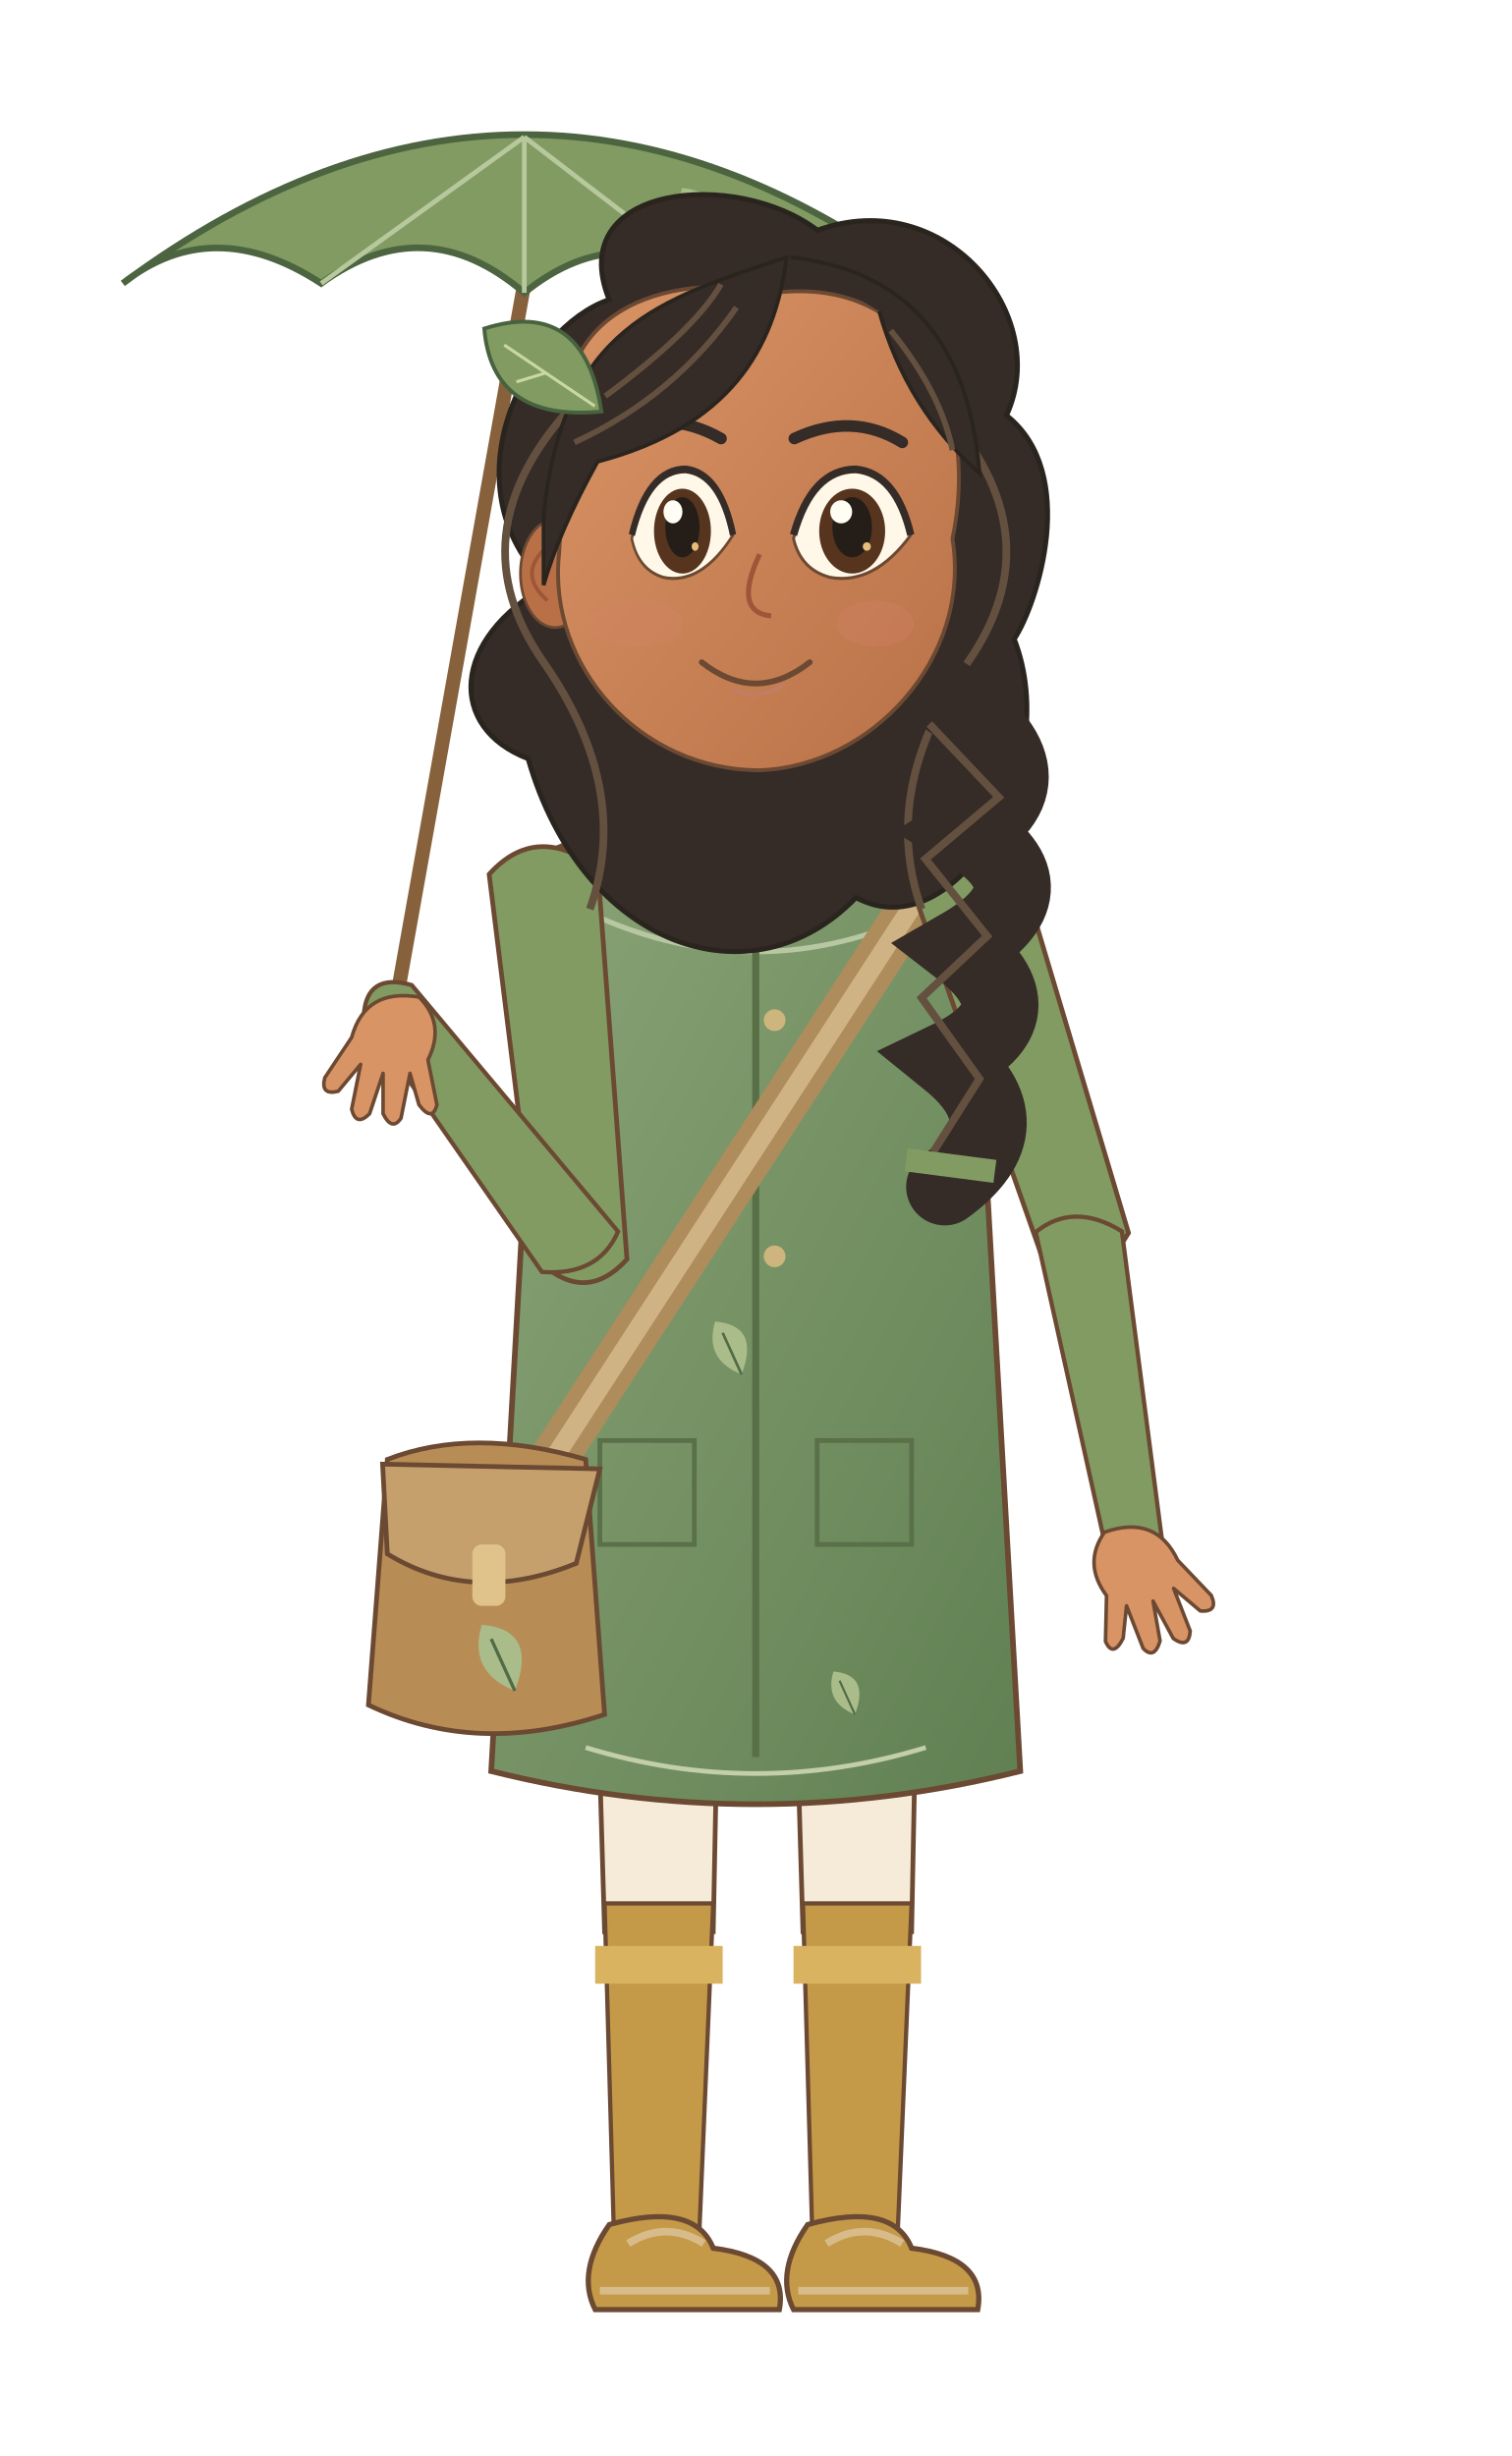
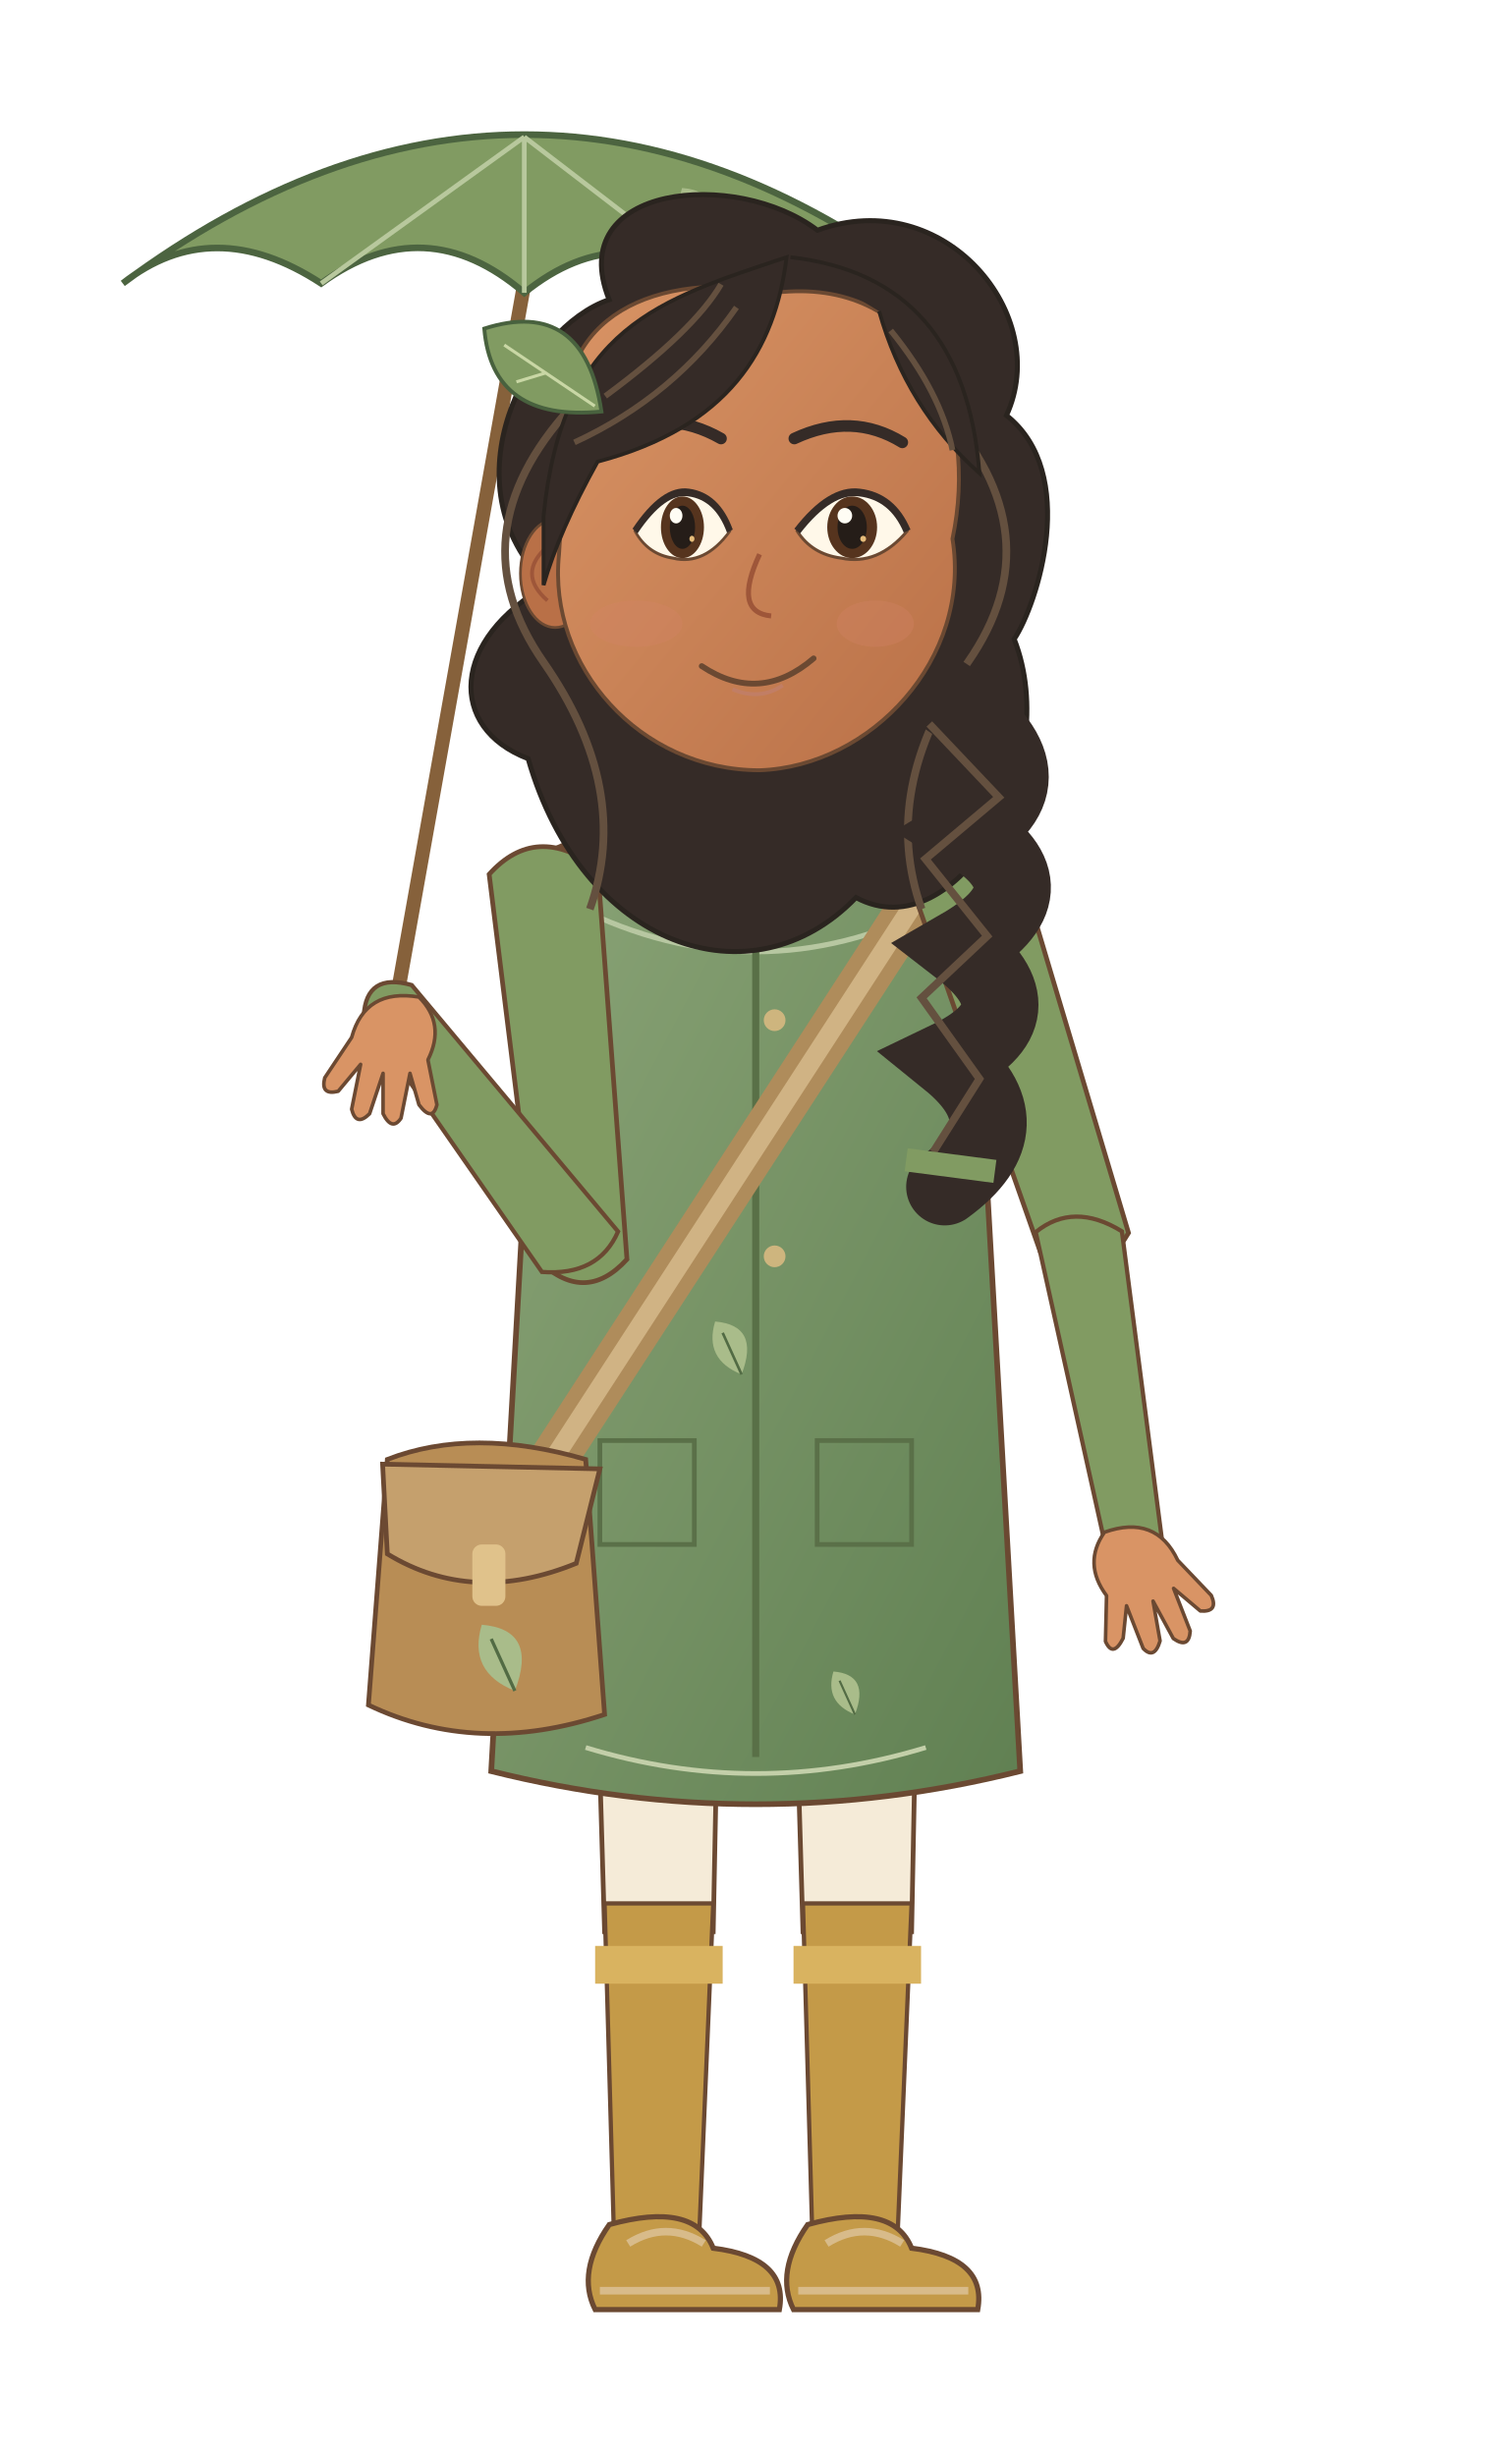
<svg xmlns="http://www.w3.org/2000/svg" width="320" height="520" viewBox="0 0 320 520" data-hrudhi-rig="hrudhi-storyteller-monsoon-resting-three-quarter-gentle" data-chapter="storyteller" data-season="monsoon" data-state="resting" role="img" aria-label="Hrudhi, Young Storyteller, monsoon wardrobe, Resting &amp; breathing; draft character design">
  <defs>
    <linearGradient id="hrudhi-storyteller-monsoon-resting-three-quarter-gentle-skin" x1="0" y1="0" x2="1" y2="1">
      <stop stop-color="#D99465" />
      <stop offset="1" stop-color="#B97047" />
    </linearGradient>
    <linearGradient id="hrudhi-storyteller-monsoon-resting-three-quarter-gentle-cloth" x1="0" y1="0" x2="1" y2="1">
      <stop stop-color="#8CA578" />
      <stop offset="1" stop-color="#608052" />
    </linearGradient>
  </defs>
  <g transform="translate(0 0) translate(160 315) rotate(0) scale(1 1) translate(-160 -315)" data-part="body" data-origin="160 315" style="transform-origin:160px 315px;transform:translate(0px,0px) rotate(0deg) scale(1,1);">
    <g transform="translate(0 0) translate(139 315) rotate(0) scale(1 1) translate(-139 -315)" data-part="thighLeft" data-origin="139 315" style="transform-origin:139px 315px;transform:translate(0px,0px) rotate(0deg) scale(1,1);">
      <path d="M125 307H153L151 409H128Z" fill="#F5EBD8" stroke="#6B4932" stroke-width="1" />
      <g transform="translate(0 0) translate(139 406) rotate(0) scale(1 1) translate(-139 -406)" data-part="shinLeft" data-origin="139 406" style="transform-origin:139px 406px;transform:translate(0px,0px) rotate(0deg) scale(1,1);">
        <path d="M128 403H151L148 474H130Z" fill="#C49A48" stroke="#6B4932" stroke-width=".9" />
        <path d="M126 412H153V420H126Z" fill="#D9B360" />
        <g transform="translate(0 0) translate(139 473) rotate(0) scale(1 1) translate(-139 -473)" data-part="footLeft" data-origin="139 473" style="transform-origin:139px 473px;transform:translate(0px,0px) rotate(0deg) scale(1,1);">
          <path d="M129 471Q147 466 151 476Q167 478 165 489H126Q122 481 129 471Z" fill="#C49A48" stroke="#6B4932" stroke-width="1.1" />
          <path d="M127 485H163 M133 475Q141 470 149 475" fill="none" stroke="#D8BB8A" stroke-width="1.6" />
        </g>
      </g>
    </g>
    <g transform="translate(0 0) translate(181 315) rotate(0) scale(1 1) translate(-181 -315)" data-part="thighRight" data-origin="181 315" style="transform-origin:181px 315px;transform:translate(0px,0px) rotate(0deg) scale(1,1);">
      <path d="M167 307H195L193 409H170Z" fill="#F5EBD8" stroke="#6B4932" stroke-width="1" />
      <g transform="translate(0 0) translate(181 406) rotate(0) scale(1 1) translate(-181 -406)" data-part="shinRight" data-origin="181 406" style="transform-origin:181px 406px;transform:translate(0px,0px) rotate(0deg) scale(1,1);">
        <path d="M170 403H193L190 474H172Z" fill="#C49A48" stroke="#6B4932" stroke-width=".9" />
        <path d="M168 412H195V420H168Z" fill="#D9B360" />
        <g transform="translate(0 0) translate(181 473) rotate(0) scale(1 1) translate(-181 -473)" data-part="footRight" data-origin="181 473" style="transform-origin:181px 473px;transform:translate(0px,0px) rotate(0deg) scale(1,1);">
          <path d="M171 471Q189 466 193 476Q209 478 207 489H168Q164 481 171 471Z" fill="#C49A48" stroke="#6B4932" stroke-width="1.1" />
          <path d="M169 485H205 M175 475Q183 470 191 475" fill="none" stroke="#D8BB8A" stroke-width="1.6" />
        </g>
      </g>
    </g>
    <g transform="translate(83 213)">
      <path d="M0 4L28-153" stroke="#86613B" stroke-width="3" />
      <path d="M-57-153Q28-216 113-153Q93-167 71-151Q49-168 28-151Q7-169-15-153Q-38-168-57-153Z" fill="#819B62" stroke="#4C6440" stroke-width="1.4" />
      <path d="M28-184L-15-153 M28-184V-151 M28-184L71-151" stroke="#B8C89D" fill="none" />
      <g transform="translate(67 -162) scale(0.8)">
        <path d="M0 0Q-10-4-7-14Q5-13 0 0Z" fill="#A9BC8A" />
        <path d="M0 0L-5-11" stroke="#526B44" stroke-width=".7" />
      </g>
    </g>
    <path d="M146 147.73H174V198Q160 206 146 198Z" fill="#D99465" stroke="#6B4932" stroke-width=".8" />
    <path d="M115 181Q160 159 205 181L216 375Q160 389 104 375Z" fill="url(#hrudhi-storyteller-monsoon-resting-three-quarter-gentle-cloth)" stroke="#6B4932" stroke-width="1.2" />
    <path d="M122 192Q160 211 198 192" fill="none" stroke="#B7C7A1" stroke-width="1.1" />
    <path d="M160 190V372" stroke="#597047" stroke-width="1.5" />
    <circle cx="164" cy="216" r="2.3" fill="#CEB57E" />
    <circle cx="164" cy="241" r="2.3" fill="#CEB57E" />
    <circle cx="164" cy="266" r="2.3" fill="#CEB57E" />
    <path d="M127 305h20v22h-20Z M173 305h20v22h-20Z" fill="none" stroke="#5A7048" />
    <path d="M124 370Q160 381 196 370" stroke="#C3CFA9" stroke-width="1" fill="none" />
    <g transform="translate(157 291) scale(0.8)">
      <path d="M0 0Q-10-4-7-14Q5-13 0 0Z" fill="#A9BC8A" />
      <path d="M0 0L-5-11" stroke="#526B44" stroke-width=".7" />
    </g>
    <g transform="translate(181 363) scale(0.65)">
      <path d="M0 0Q-10-4-7-14Q5-13 0 0Z" fill="#A9BC8A" />
      <path d="M0 0L-5-11" stroke="#526B44" stroke-width=".7" />
    </g>
    <path d="M195 189L108 323" stroke="#AF8C5B" stroke-width="10" />
    <path d="M195 189L108 323" stroke="#D0B384" stroke-width="4" />
    <g transform="translate(99 309)">
      <path d="M-17 0Q1-7 25 0L29 54Q2 63-21 52Z" fill="#B88D55" stroke="#6B4932" />
      <path d="M-18 1L28 2L23 22Q1 31-17 20Z" fill="#C5A06D" stroke="#6B4932" />
      <rect x="1" y="18" width="7" height="13" rx="2" fill="#E0C28B" />
      <g transform="translate(10 49) scale(1)">
        <path d="M0 0Q-10-4-7-14Q5-13 0 0Z" fill="#A9BC8A" />
        <path d="M0 0L-5-11" stroke="#526B44" stroke-width=".7" />
      </g>
    </g>
    <g transform="translate(0 0) translate(115 189) rotate(-5.655) scale(1 1) translate(-115 -189)" data-part="upperLeft" data-origin="115 189" style="transform-origin:115px 189px;transform:translate(0px,0px) rotate(-5.655deg) scale(1,1);">
      <path d="M104 184Q115 174 127 185L125 268Q115 277 106 266Z" fill="#819B62" stroke="#6B4932" stroke-width="1" />
      <g transform="translate(0 0) translate(115 265) rotate(148.245) scale(1 1) translate(-115 -265)" data-part="lowerLeft" data-origin="115 265" style="transform-origin:115px 265px;transform:translate(0px,0px) rotate(148.245deg) scale(1,1);">
        <path d="M106 263Q115 258 124 266L121 332Q115 339 109 331Z" fill="#819B62" stroke="#6B4932" stroke-width=".9" />
        <g transform="translate(0 0) translate(115 330) rotate(-142.59) scale(1 1) translate(-115 -330)" data-part="handLeft" data-origin="115 330" style="transform-origin:115px 330px;transform:translate(0px,0px) rotate(-142.59deg) scale(1,1);">
          <g transform="translate(115 330) scale(-0.95 0.95)" fill="#D99465" stroke="#6B4932" stroke-width=".8" stroke-linejoin="round">
            <path d="M-6-2Q-12 4-8 12L-10 22Q-9 26-6 22L-4 15L-2 25Q0 28 2 24L2 15L5 24Q8 27 9 23L7 13L12 19Q16 20 15 16L9 7Q6-4-6-2Z" />
          </g>
        </g>
      </g>
    </g>
    <g transform="translate(0 0) translate(205 189) rotate(-18) scale(1 1) translate(-205 -189)" data-part="upperRight" data-origin="205 189" style="transform-origin:205px 189px;transform:translate(0px,0px) rotate(-18deg) scale(1,1);">
      <path d="M194 184Q205 174 217 185L215 268Q205 277 196 266Z" fill="#819B62" stroke="#6B4932" stroke-width="1" />
      <g transform="translate(0 0) translate(205 265) rotate(8) scale(1 1) translate(-205 -265)" data-part="lowerRight" data-origin="205 265" style="transform-origin:205px 265px;transform:translate(0px,0px) rotate(8deg) scale(1,1);">
        <path d="M196 263Q205 258 214 266L211 332Q205 339 199 331Z" fill="#819B62" stroke="#6B4932" stroke-width=".9" />
        <g transform="translate(0 0) translate(205 330) rotate(0) scale(1 1) translate(-205 -330)" data-part="handRight" data-origin="205 330" style="transform-origin:205px 330px;transform:translate(0px,0px) rotate(0deg) scale(1,1);">
          <g transform="translate(205 330) scale(0.95 0.95)" fill="#D99465" stroke="#6B4932" stroke-width=".8" stroke-linejoin="round">
            <path d="M-6-2Q-12 4-8 12L-10 22Q-9 26-6 22L-4 15L-2 25Q0 28 2 24L2 15L5 24Q8 27 9 23L7 13L12 19Q16 20 15 16L9 7Q6-4-6-2Z" />
          </g>
        </g>
      </g>
    </g>
    <g transform="translate(0 0) translate(160 110) rotate(0) scale(1 1) translate(-160 -110)" data-part="head" data-origin="160 110" style="transform-origin:160px 110px;transform:translate(0px,0px) rotate(0deg) scale(1,1);">
      <g transform="translate(160 110) scale(0.8166667)">
        <path d="M-54 17C-81-9-59-50-38-57C-50-87-5-91 16-75C49-87 77-53 65-27C84-12 73 22 67 31C80 64 52 112 26 98C-1 126-45 111-59 62C-80 54-79 31-54 17Z" fill="#352B27" stroke="#2A241F" stroke-width="1.3" />
        <path d="M-48-29Q-78 4 -55 37T-43 101" stroke="#64503F" stroke-width="2" fill="none" />
        <path d="M48-29Q78 4 55 37T43 101" stroke="#64503F" stroke-width="2" fill="none" />
        <path d="M48 45Q80 66 55 81Q79 96 53 111Q75 128 50 140Q71 157 49 173" stroke="#352B27" stroke-width="20" stroke-linecap="round" fill="none" />
        <path d="M45 53l18 19-19 16 16 20-17 16 15 21-12 19" stroke="#64503F" stroke-width="2" fill="none" />
        <path d="M39 166l23 3" stroke="#819B62" stroke-width="6" />
        <ellipse cx="-52" cy="14" rx="9" ry="14" fill="#B97047" stroke="#6B4932" stroke-width=".7" />
        <path d="M-54 7q-8 7 0 14" stroke="#9E5639" fill="none" />
        <path d="M-49-23C-52-52-27-65 7-59C43-62 58-28 51 5C56 36 30 64 1 65C-30 65-54 38-51 9Z" fill="url(#hrudhi-storyteller-monsoon-resting-three-quarter-gentle-skin)" stroke="#6B4932" stroke-width="1" />
        <ellipse cx="-31" cy="27" rx="12" ry="6" fill="#D58368" opacity=".3" />
        <ellipse cx="31" cy="27" rx="10" ry="6" fill="#D58368" opacity=".3" />
        <g transform="translate(-19 0) scale(0.82 1)">
-           <path d="M-16 5Q-12-13 0-13Q12-13 16 4Q6 17-6 15Q-14 13-16 5Z" fill="#FFF8E9" stroke="#6B4932" stroke-width=".8" />
-           <ellipse cy="3" rx="9" ry="11" fill="#56341E" />
-           <ellipse cy="2" rx="5.4" ry="7.8" fill="#251D18" />
-           <circle cx="-3" cy="-2" r="3" fill="#FFFDF4" />
-           <circle cx="4" cy="7" r="1.1" fill="#E6BC7A" />
-           <path d="M-16 4Q-11-13 1-13Q12-12 16 4" stroke="#352B27" stroke-width="2" fill="none" />
+           <path d="M-15 3Q-6-8 2-7Q11-6 15 3Q7 12-3 10Q-11 9-15 3Z" fill="#FFF8E9" stroke="#6B4932" stroke-width=".8" />
+           <ellipse cy="2" rx="6.8" ry="8" fill="#56341E" />
+           <ellipse cy="2" rx="4" ry="5.6" fill="#251D18" />
+           <circle cx="-2" cy="-1" r="2" fill="#FFFDF4" />
+           <circle cx="3" cy="5" r=".8" fill="#E6BC7A" />
+           <path d="M-15 3Q-6-8 2-7Q11-6 15 3" stroke="#352B27" stroke-width="2" fill="none" />
        </g>
        <g transform="translate(25 0) scale(0.95 1)">
-           <path d="M-16 5Q-12-13 0-13Q12-13 16 4Q6 17-6 15Q-14 13-16 5Z" fill="#FFF8E9" stroke="#6B4932" stroke-width=".8" />
-           <ellipse cy="3" rx="9" ry="11" fill="#56341E" />
-           <ellipse cy="2" rx="5.4" ry="7.8" fill="#251D18" />
-           <circle cx="-3" cy="-2" r="3" fill="#FFFDF4" />
-           <circle cx="4" cy="7" r="1.1" fill="#E6BC7A" />
-           <path d="M-16 4Q-11-13 1-13Q12-12 16 4" stroke="#352B27" stroke-width="2" fill="none" />
+           <path d="M-15 3Q-6-8 2-7Q11-6 15 3Q7 12-3 10Q-11 9-15 3Z" fill="#FFF8E9" stroke="#6B4932" stroke-width=".8" />
+           <ellipse cy="2" rx="6.8" ry="8" fill="#56341E" />
+           <ellipse cy="2" rx="4" ry="5.6" fill="#251D18" />
+           <circle cx="-2" cy="-1" r="2" fill="#FFFDF4" />
+           <circle cx="3" cy="5" r=".8" fill="#E6BC7A" />
+           <path d="M-15 3Q-6-8 2-7Q11-6 15 3" stroke="#352B27" stroke-width="2" fill="none" />
        </g>
        <path d="M-38 -22Q-23 -29 -9 -21 M10 -21Q25 -28 38 -20" stroke="#352B27" stroke-width="3" stroke-linecap="round" fill="none" />
        <path d="M1 9q-7 15 3 16" stroke="#9E5639" stroke-width="1.3" fill="none" />
        <g transform="translate(0 0)">
          <g data-viseme="rest" style="opacity:1">
-             <path d="M-14 37Q0 48 14 37" stroke="#6B4932" stroke-width="1.5" stroke-linecap="round" fill="none" />
+             <path d="M-14 38Q1 48 15 36" stroke="#6B4932" stroke-width="1.5" stroke-linecap="round" fill="none" />
            <path d="M-6 44Q1 47 7 43" stroke="#C17E65" fill="none" />
          </g>
          <g data-viseme="A" style="opacity:0">
            <ellipse cy="42" rx="10" ry="11" fill="#783D34" />
            <path d="M-6 48Q0 44 6 48" stroke="#D79080" stroke-width="3" fill="none" />
          </g>
          <g data-viseme="E" style="opacity:0">
            <ellipse cy="41" rx="13" ry="7" fill="#783D34" />
            <path d="M-8 37H8" stroke="#FFF4DE" stroke-width="3" />
          </g>
          <g data-viseme="O" style="opacity:0">
            <ellipse cy="42" rx="7" ry="10" fill="#783D34" />
          </g>
          <g data-viseme="U" style="opacity:0">
            <ellipse cy="42" rx="5.5" ry="8" fill="#783D34" />
          </g>
          <g data-viseme="M" style="opacity:0">
            <path d="M-12 41Q0 44 12 41" stroke="#6B4932" stroke-width="1.5" stroke-linecap="round" fill="none" />
          </g>
          <g data-viseme="F" style="opacity:0">
            <path d="M-11 38Q0 33 11 38L7 44Q0 49-7 44Z" fill="#A65D51" />
            <path d="M-7 37H7" stroke="#FFF4DE" stroke-width="3" />
          </g>
          <g data-viseme="L" style="opacity:0">
            <ellipse cy="41" rx="10" ry="8" fill="#783D34" />
            <path d="M-5 43Q0 34 5 43" fill="#D99483" />
          </g>
        </g>
        <g data-part="blink" style="opacity:0">
          <path d="M-40 4Q-23 19-7 4V-15H-40Z M7 4Q23 19 40 4V-15H7Z" fill="#D99465" />
          <path d="M-37 5q14 10 28 0 M10 5q14 10 27 0" stroke="#352B27" fill="none" />
        </g>
        <path d="M-55-1C-50-50-25-57 8-68C5-44-7-24-41-15Q-51 3-55 17Z M9-68Q54-63 58-12Q39-29 32-54" fill="#352B27" stroke="#2A241F" stroke-width="1" />
        <path d="M-47-20Q-21-32-5-55 M-39-32Q-16-49-9-61 M35-49Q48-33 51-18" stroke="#64503F" stroke-width="1.5" fill="none" />
        <g transform="translate(-40 -28) rotate(-24)">
          <path d="M0 0Q-27-9-19-32Q8-29 0 0Z" fill="#819B62" stroke="#48613E" />
          <path d="M-1-2L-16-26M-9-15l-8-1" stroke="#C9D7A5" stroke-width=".8" />
        </g>
      </g>
    </g>
  </g>
</svg>
